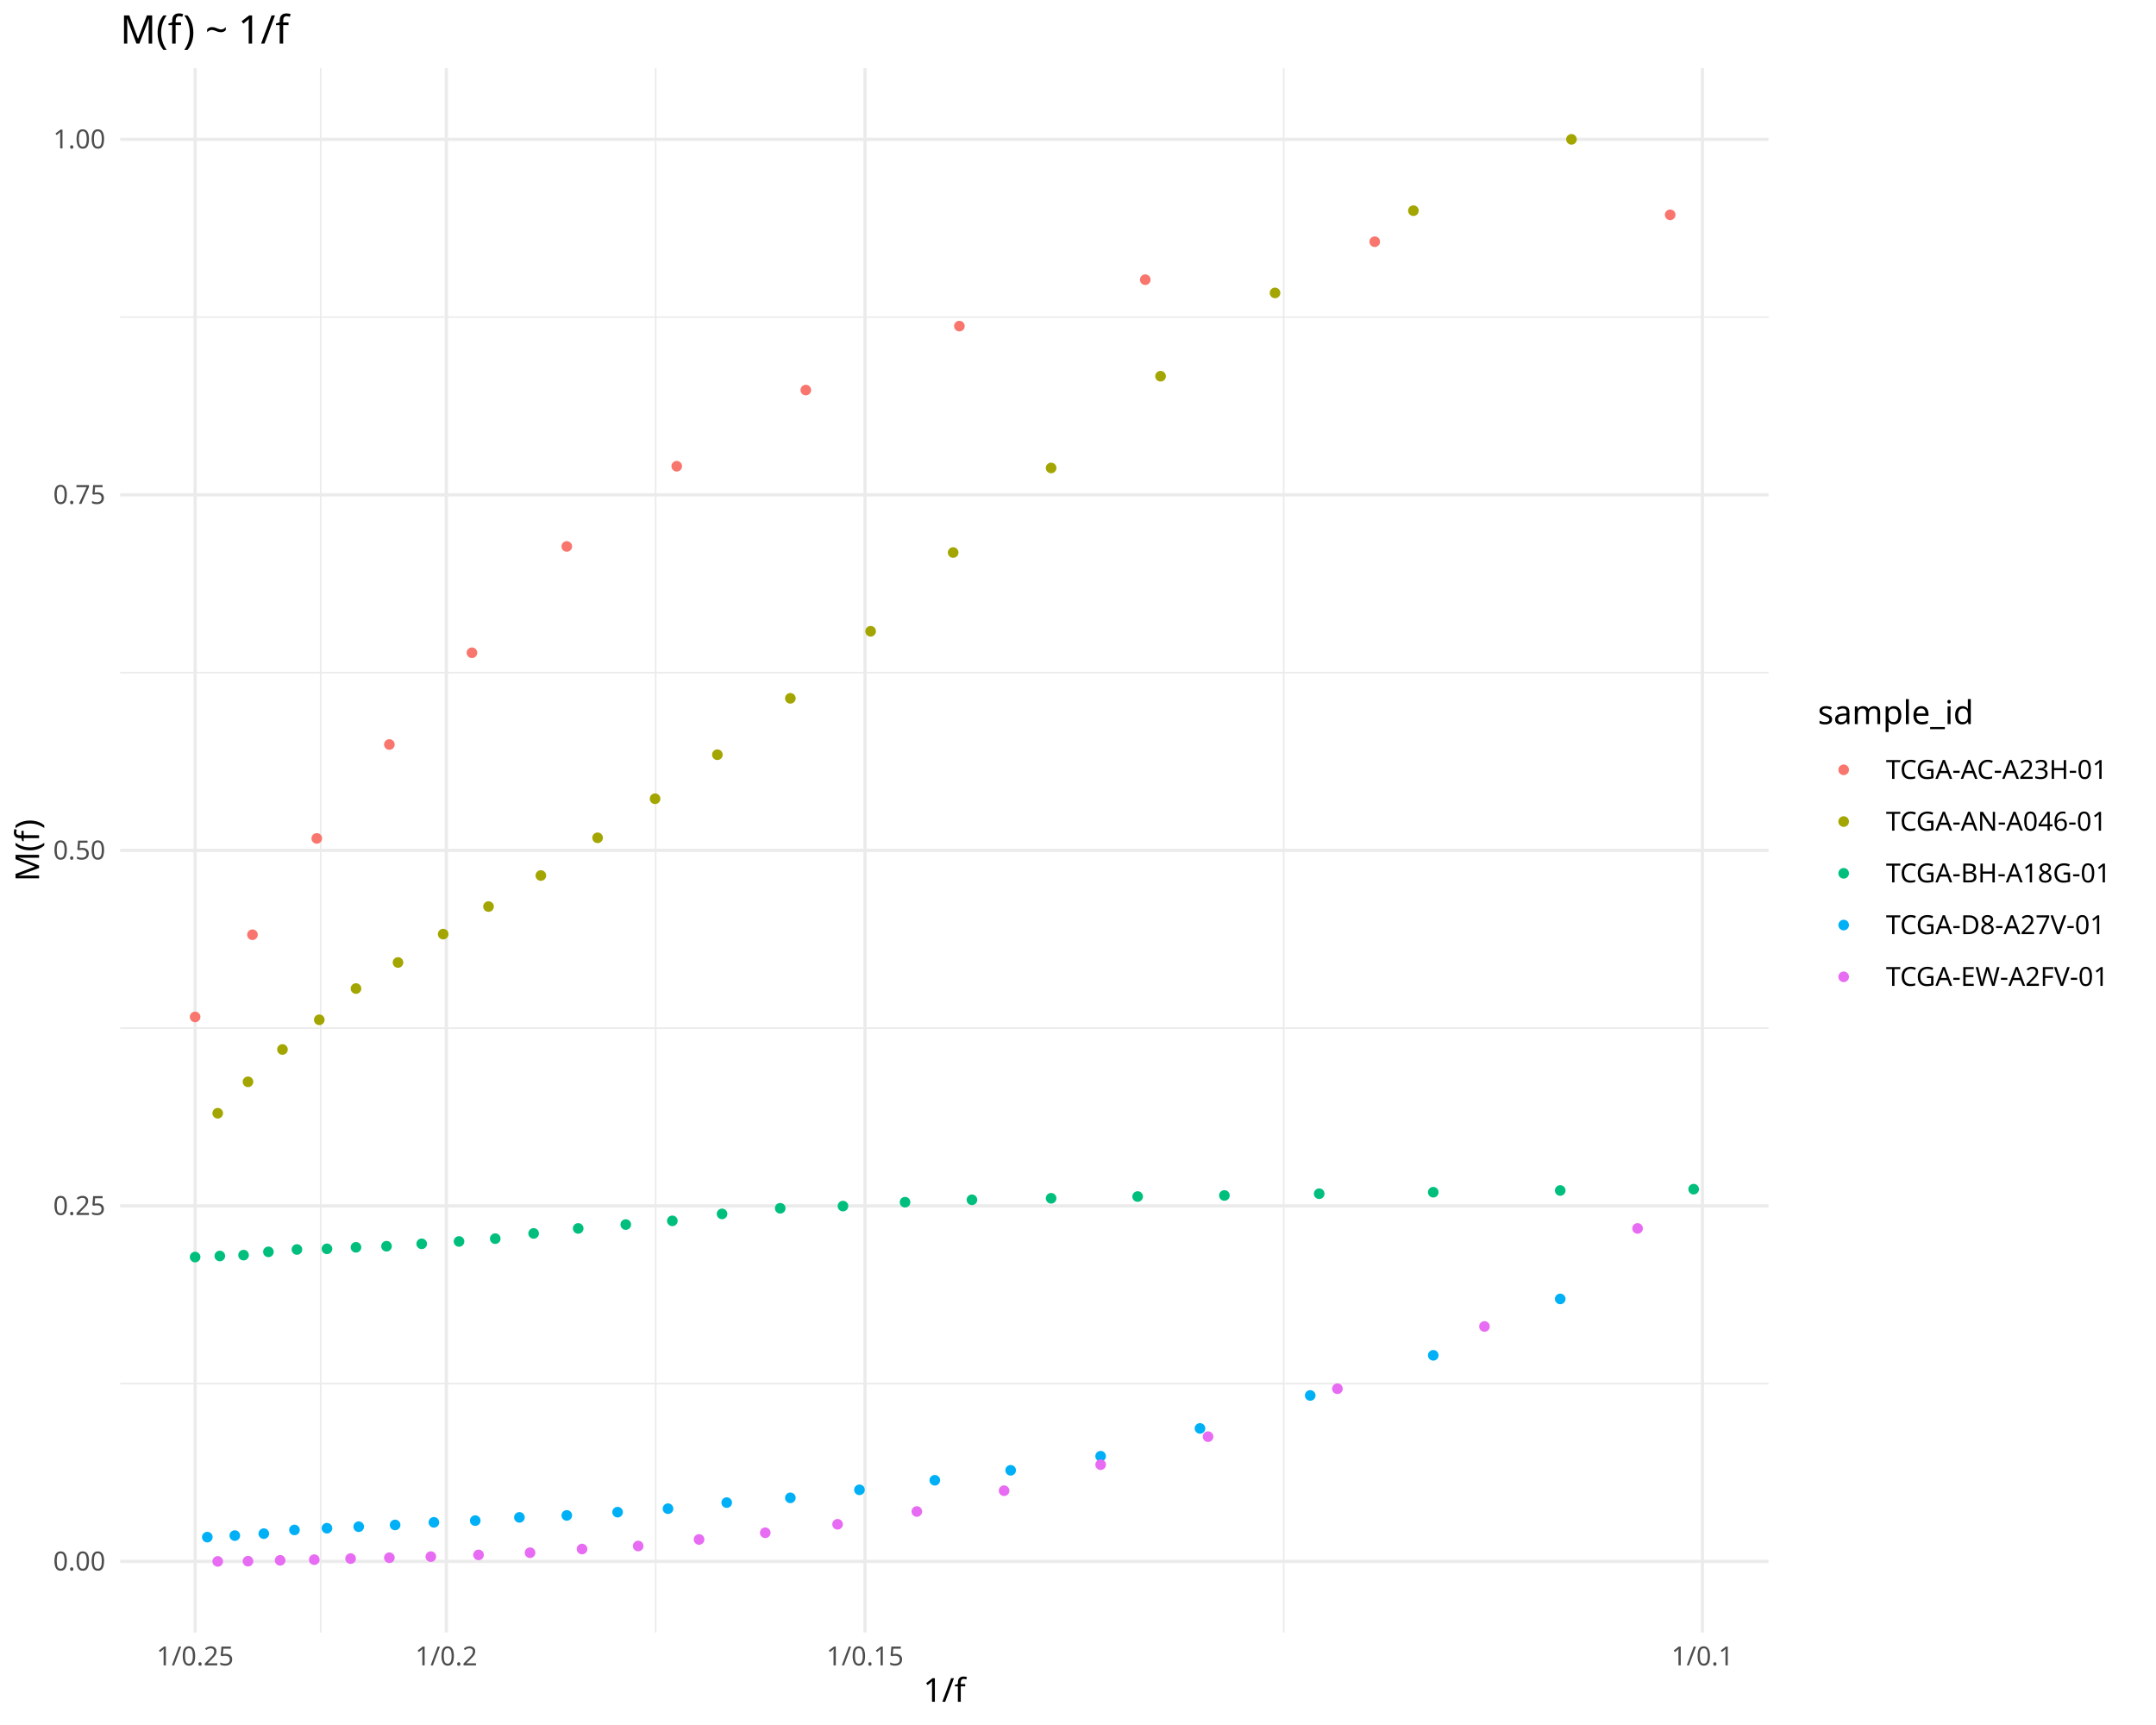
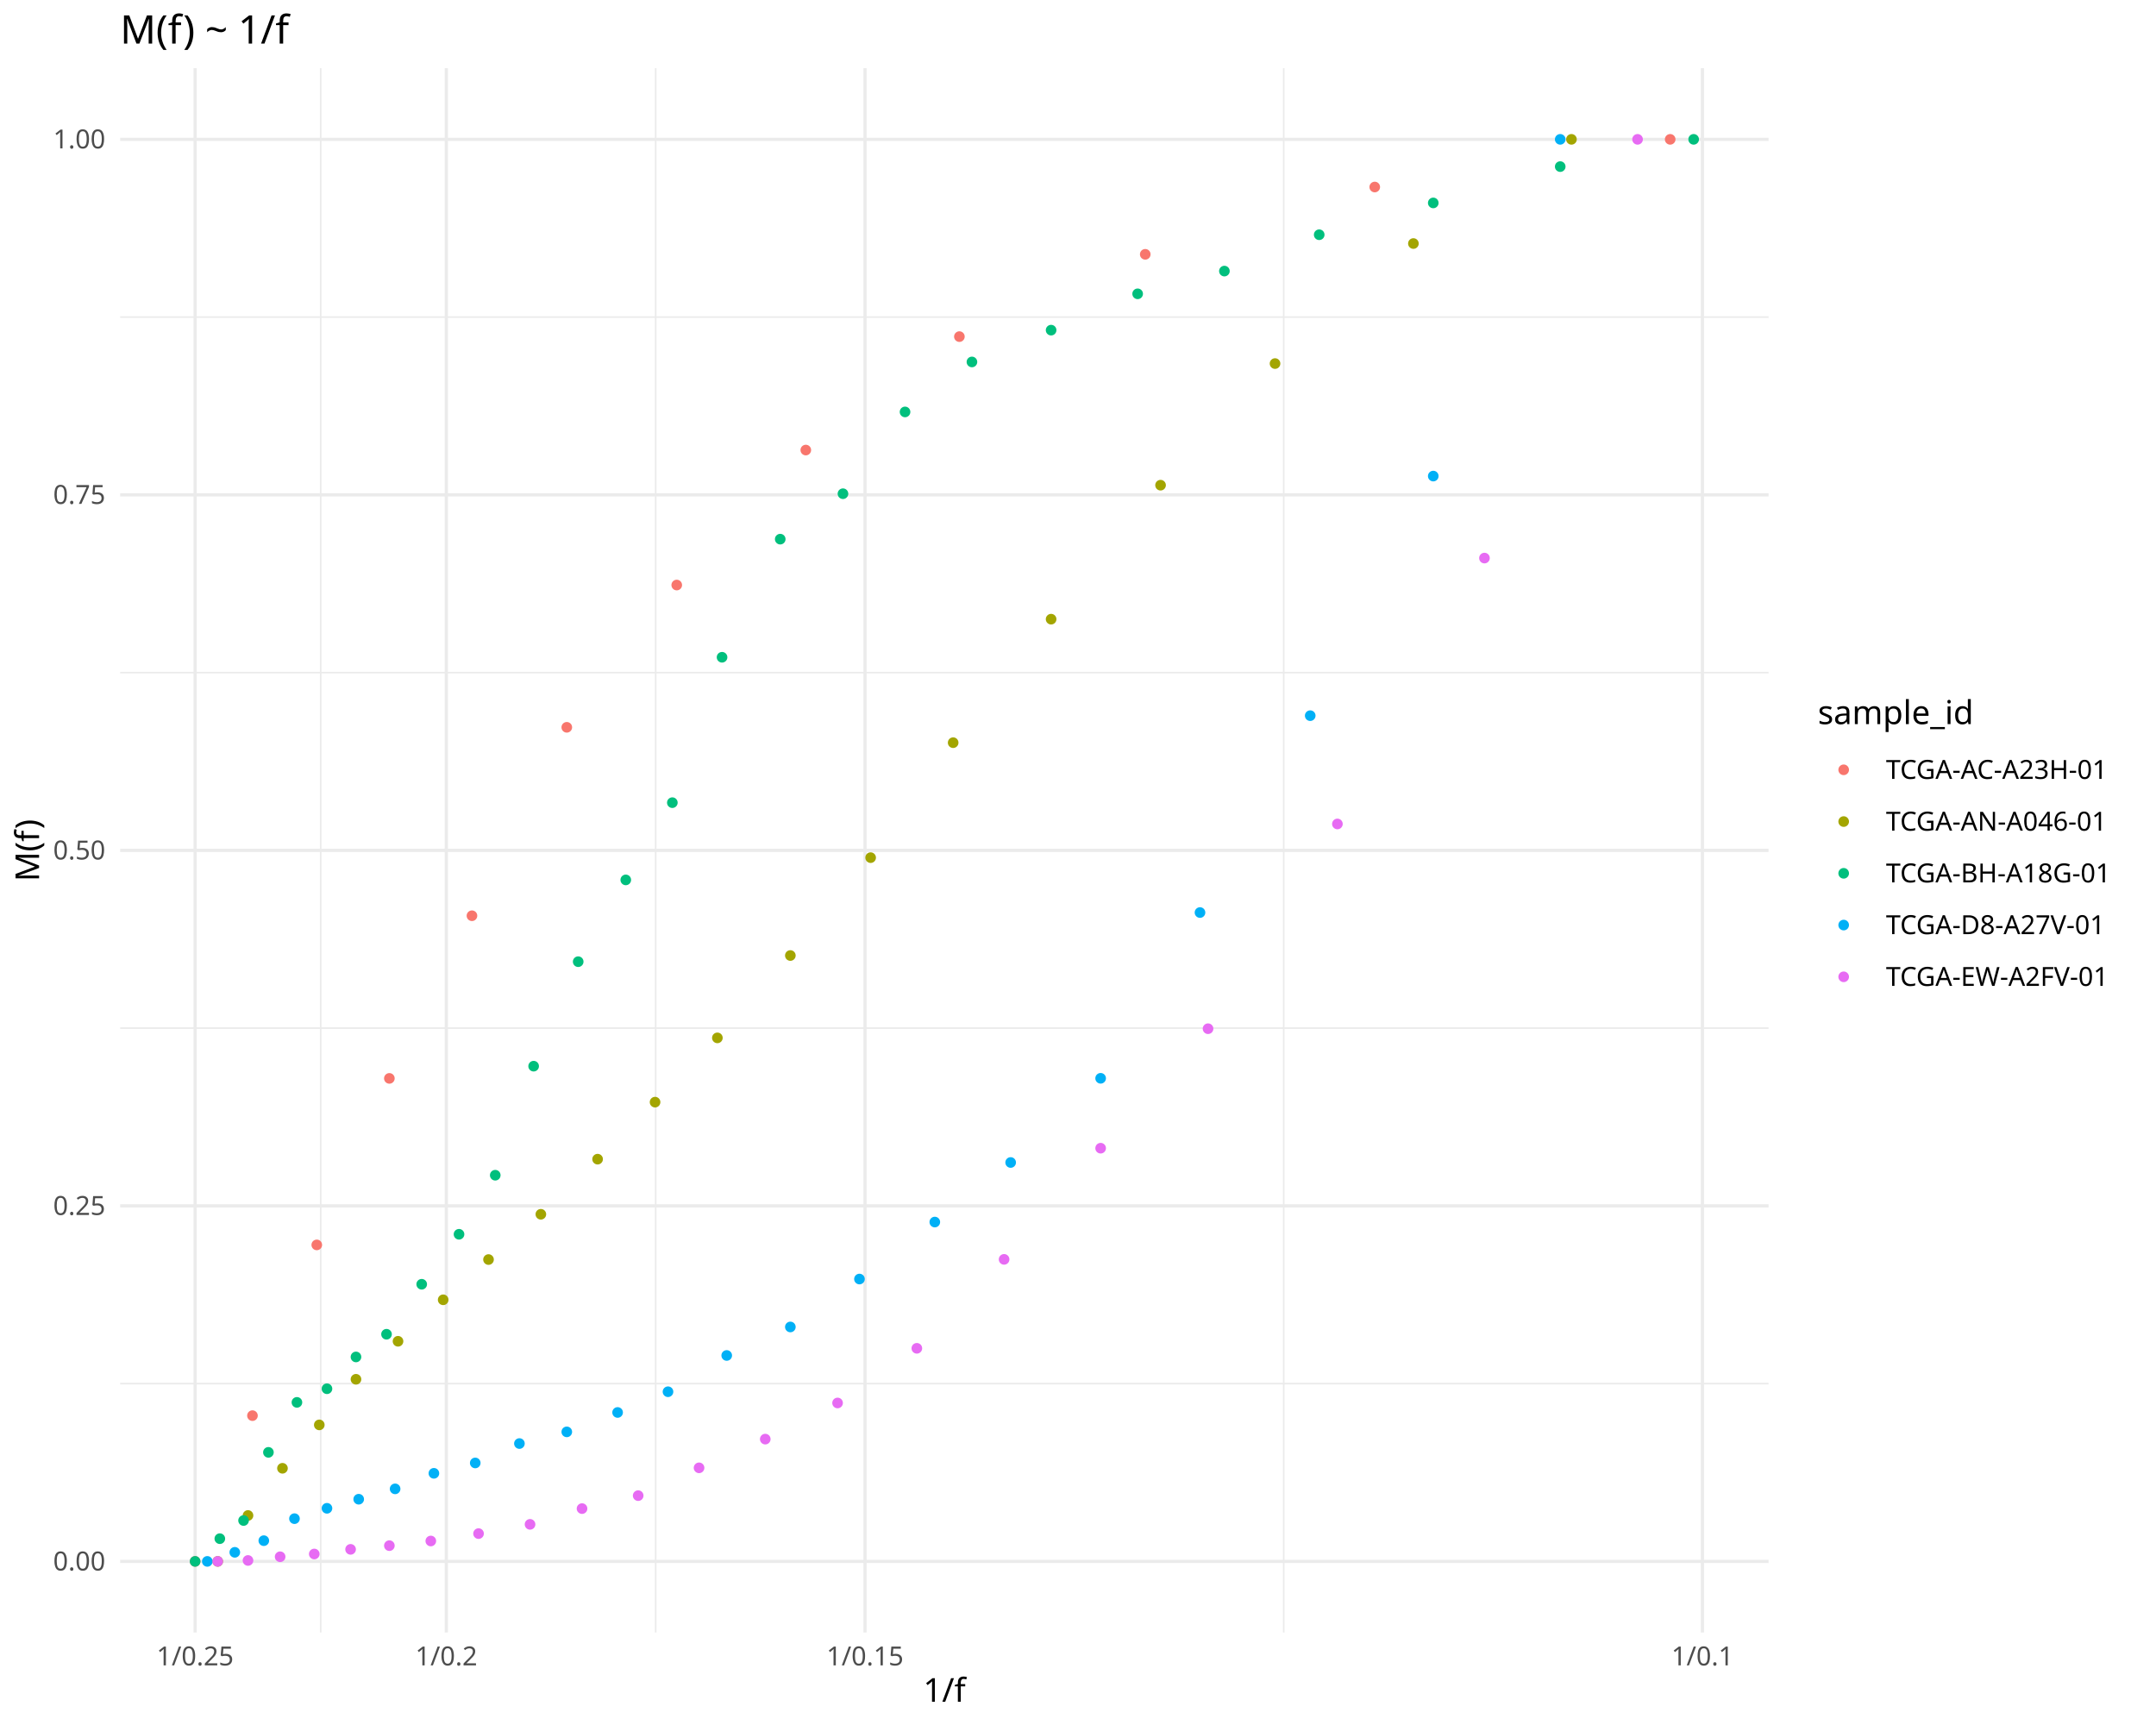
<svg xmlns="http://www.w3.org/2000/svg" class="svglite" data-engine-version="2.0" width="720.00pt" height="576.00pt" viewBox="0 0 720.00 576.00">
  <defs>
    <style type="text/css">
    .svglite line, .svglite polyline, .svglite polygon, .svglite path, .svglite rect, .svglite circle {
      fill: none;
      stroke: #000000;
      stroke-linecap: round;
      stroke-linejoin: round;
      stroke-miterlimit: 10.00;
    }
  </style>
  </defs>
  <rect width="100%" height="100%" style="stroke: none; fill: #FFFFFF;" />
  <defs>
    <clipPath id="cpMC4wMHw3MjAuMDB8MC4wMHw1NzYuMDA=">
      <rect x="0.00" y="0.00" width="720.00" height="576.00" />
    </clipPath>
  </defs>
  <g clip-path="url(#cpMC4wMHw3MjAuMDB8MC4wMHw1NzYuMDA=)">
</g>
  <defs>
    <clipPath id="cpNDAuMTN8NTkwLjYyfDIyLjc4fDU0NS4xMQ==">
      <rect x="40.13" y="22.78" width="550.49" height="522.33" />
    </clipPath>
  </defs>
  <g clip-path="url(#cpNDAuMTN8NTkwLjYyfDIyLjc4fDU0NS4xMQ==)">
    <polyline points="40.13,462.01 590.62,462.01 " style="stroke-width: 0.53; stroke: #EBEBEB; stroke-linecap: butt;" />
    <polyline points="40.13,343.30 590.62,343.30 " style="stroke-width: 0.53; stroke: #EBEBEB; stroke-linecap: butt;" />
    <polyline points="40.13,224.59 590.62,224.59 " style="stroke-width: 0.53; stroke: #EBEBEB; stroke-linecap: butt;" />
    <polyline points="40.13,105.88 590.62,105.88 " style="stroke-width: 0.53; stroke: #EBEBEB; stroke-linecap: butt;" />
    <polyline points="107.10,545.11 107.10,22.78 " style="stroke-width: 0.53; stroke: #EBEBEB; stroke-linecap: butt;" />
    <polyline points="218.96,545.11 218.96,22.78 " style="stroke-width: 0.53; stroke: #EBEBEB; stroke-linecap: butt;" />
    <polyline points="428.70,545.11 428.70,22.78 " style="stroke-width: 0.53; stroke: #EBEBEB; stroke-linecap: butt;" />
    <polyline points="40.13,521.37 590.62,521.37 " style="stroke-width: 1.07; stroke: #EBEBEB; stroke-linecap: butt;" />
    <polyline points="40.13,402.66 590.62,402.66 " style="stroke-width: 1.07; stroke: #EBEBEB; stroke-linecap: butt;" />
    <polyline points="40.13,283.95 590.62,283.95 " style="stroke-width: 1.07; stroke: #EBEBEB; stroke-linecap: butt;" />
    <polyline points="40.13,165.24 590.62,165.24 " style="stroke-width: 1.07; stroke: #EBEBEB; stroke-linecap: butt;" />
    <polyline points="40.13,46.53 590.62,46.53 " style="stroke-width: 1.07; stroke: #EBEBEB; stroke-linecap: butt;" />
    <polyline points="65.16,545.11 65.16,22.78 " style="stroke-width: 1.07; stroke: #EBEBEB; stroke-linecap: butt;" />
    <polyline points="149.05,545.11 149.05,22.78 " style="stroke-width: 1.07; stroke: #EBEBEB; stroke-linecap: butt;" />
    <polyline points="288.88,545.11 288.88,22.78 " style="stroke-width: 1.07; stroke: #EBEBEB; stroke-linecap: butt;" />
    <polyline points="568.53,545.11 568.53,22.78 " style="stroke-width: 1.07; stroke: #EBEBEB; stroke-linecap: butt;" />
-     <circle cx="65.16" cy="339.57" r="1.42" style="stroke-width: 0.71; stroke: #F8766D; fill: #F8766D;" />
-     <circle cx="84.31" cy="312.12" r="1.42" style="stroke-width: 0.71; stroke: #F8766D; fill: #F8766D;" />
-     <circle cx="105.79" cy="279.96" r="1.42" style="stroke-width: 0.71; stroke: #F8766D; fill: #F8766D;" />
-     <circle cx="130.03" cy="248.60" r="1.42" style="stroke-width: 0.71; stroke: #F8766D; fill: #F8766D;" />
-     <circle cx="157.61" cy="217.97" r="1.42" style="stroke-width: 0.71; stroke: #F8766D; fill: #F8766D;" />
-     <circle cx="189.28" cy="182.47" r="1.42" style="stroke-width: 0.71; stroke: #F8766D; fill: #F8766D;" />
-     <circle cx="226.00" cy="155.68" r="1.42" style="stroke-width: 0.71; stroke: #F8766D; fill: #F8766D;" />
-     <circle cx="269.10" cy="130.25" r="1.42" style="stroke-width: 0.71; stroke: #F8766D; fill: #F8766D;" />
-     <circle cx="320.39" cy="108.89" r="1.42" style="stroke-width: 0.71; stroke: #F8766D; fill: #F8766D;" />
-     <circle cx="382.46" cy="93.39" r="1.42" style="stroke-width: 0.71; stroke: #F8766D; fill: #F8766D;" />
-     <circle cx="459.10" cy="80.71" r="1.42" style="stroke-width: 0.71; stroke: #F8766D; fill: #F8766D;" />
-     <circle cx="557.76" cy="71.73" r="1.42" style="stroke-width: 0.71; stroke: #F8766D; fill: #F8766D;" />
-     <circle cx="72.71" cy="371.73" r="1.42" style="stroke-width: 0.71; stroke: #A3A500; fill: #A3A500;" />
-     <circle cx="82.82" cy="361.23" r="1.42" style="stroke-width: 0.71; stroke: #A3A500; fill: #A3A500;" />
-     <circle cx="94.33" cy="350.44" r="1.42" style="stroke-width: 0.71; stroke: #A3A500; fill: #A3A500;" />
-     <circle cx="106.63" cy="340.52" r="1.42" style="stroke-width: 0.71; stroke: #A3A500; fill: #A3A500;" />
-     <circle cx="118.88" cy="330.09" r="1.42" style="stroke-width: 0.71; stroke: #A3A500; fill: #A3A500;" />
-     <circle cx="132.92" cy="321.39" r="1.42" style="stroke-width: 0.71; stroke: #A3A500; fill: #A3A500;" />
-     <circle cx="148.00" cy="311.91" r="1.42" style="stroke-width: 0.71; stroke: #A3A500; fill: #A3A500;" />
-     <circle cx="163.14" cy="302.71" r="1.42" style="stroke-width: 0.71; stroke: #A3A500; fill: #A3A500;" />
-     <circle cx="180.62" cy="292.35" r="1.42" style="stroke-width: 0.71; stroke: #A3A500; fill: #A3A500;" />
-     <circle cx="199.57" cy="279.75" r="1.42" style="stroke-width: 0.71; stroke: #A3A500; fill: #A3A500;" />
-     <circle cx="218.76" cy="266.71" r="1.42" style="stroke-width: 0.71; stroke: #A3A500; fill: #A3A500;" />
-     <circle cx="239.57" cy="252.01" r="1.42" style="stroke-width: 0.71; stroke: #A3A500; fill: #A3A500;" />
-     <circle cx="263.94" cy="233.18" r="1.42" style="stroke-width: 0.71; stroke: #A3A500; fill: #A3A500;" />
-     <circle cx="290.75" cy="210.79" r="1.42" style="stroke-width: 0.71; stroke: #A3A500; fill: #A3A500;" />
-     <circle cx="318.31" cy="184.50" r="1.42" style="stroke-width: 0.71; stroke: #A3A500; fill: #A3A500;" />
-     <circle cx="351.02" cy="156.26" r="1.42" style="stroke-width: 0.71; stroke: #A3A500; fill: #A3A500;" />
-     <circle cx="387.57" cy="125.62" r="1.42" style="stroke-width: 0.71; stroke: #A3A500; fill: #A3A500;" />
-     <circle cx="425.80" cy="97.81" r="1.42" style="stroke-width: 0.71; stroke: #A3A500; fill: #A3A500;" />
-     <circle cx="472.01" cy="70.35" r="1.42" style="stroke-width: 0.71; stroke: #A3A500; fill: #A3A500;" />
+     <circle cx="65.16" cy="521.37" r="1.42" style="stroke-width: 0.71; stroke: #F8766D; fill: #F8766D;" />
+     <circle cx="84.31" cy="472.70" r="1.42" style="stroke-width: 0.71; stroke: #F8766D; fill: #F8766D;" />
+     <circle cx="105.79" cy="415.69" r="1.42" style="stroke-width: 0.71; stroke: #F8766D; fill: #F8766D;" />
+     <circle cx="130.03" cy="360.09" r="1.42" style="stroke-width: 0.71; stroke: #F8766D; fill: #F8766D;" />
+     <circle cx="157.61" cy="305.78" r="1.42" style="stroke-width: 0.71; stroke: #F8766D; fill: #F8766D;" />
+     <circle cx="189.28" cy="242.86" r="1.42" style="stroke-width: 0.71; stroke: #F8766D; fill: #F8766D;" />
+     <circle cx="226.00" cy="195.35" r="1.42" style="stroke-width: 0.71; stroke: #F8766D; fill: #F8766D;" />
+     <circle cx="269.10" cy="150.28" r="1.42" style="stroke-width: 0.71; stroke: #F8766D; fill: #F8766D;" />
+     <circle cx="320.39" cy="112.40" r="1.42" style="stroke-width: 0.71; stroke: #F8766D; fill: #F8766D;" />
+     <circle cx="382.46" cy="84.92" r="1.42" style="stroke-width: 0.71; stroke: #F8766D; fill: #F8766D;" />
+     <circle cx="459.10" cy="62.45" r="1.42" style="stroke-width: 0.71; stroke: #F8766D; fill: #F8766D;" />
+     <circle cx="557.76" cy="46.53" r="1.42" style="stroke-width: 0.71; stroke: #F8766D; fill: #F8766D;" />
+     <circle cx="72.71" cy="521.37" r="1.42" style="stroke-width: 0.71; stroke: #A3A500; fill: #A3A500;" />
+     <circle cx="82.82" cy="506.04" r="1.42" style="stroke-width: 0.71; stroke: #A3A500; fill: #A3A500;" />
+     <circle cx="94.33" cy="490.28" r="1.42" style="stroke-width: 0.71; stroke: #A3A500; fill: #A3A500;" />
+     <circle cx="106.63" cy="475.79" r="1.42" style="stroke-width: 0.71; stroke: #A3A500; fill: #A3A500;" />
+     <circle cx="118.88" cy="460.56" r="1.42" style="stroke-width: 0.71; stroke: #A3A500; fill: #A3A500;" />
+     <circle cx="132.92" cy="447.87" r="1.42" style="stroke-width: 0.71; stroke: #A3A500; fill: #A3A500;" />
+     <circle cx="148.00" cy="434.02" r="1.42" style="stroke-width: 0.71; stroke: #A3A500; fill: #A3A500;" />
+     <circle cx="163.14" cy="420.58" r="1.42" style="stroke-width: 0.71; stroke: #A3A500; fill: #A3A500;" />
+     <circle cx="180.62" cy="405.46" r="1.42" style="stroke-width: 0.71; stroke: #A3A500; fill: #A3A500;" />
+     <circle cx="199.57" cy="387.06" r="1.42" style="stroke-width: 0.71; stroke: #A3A500; fill: #A3A500;" />
+     <circle cx="218.76" cy="368.02" r="1.42" style="stroke-width: 0.71; stroke: #A3A500; fill: #A3A500;" />
+     <circle cx="239.57" cy="346.56" r="1.42" style="stroke-width: 0.71; stroke: #A3A500; fill: #A3A500;" />
+     <circle cx="263.94" cy="319.06" r="1.42" style="stroke-width: 0.71; stroke: #A3A500; fill: #A3A500;" />
+     <circle cx="290.75" cy="286.38" r="1.42" style="stroke-width: 0.71; stroke: #A3A500; fill: #A3A500;" />
+     <circle cx="318.31" cy="247.99" r="1.42" style="stroke-width: 0.71; stroke: #A3A500; fill: #A3A500;" />
+     <circle cx="351.02" cy="206.75" r="1.42" style="stroke-width: 0.71; stroke: #A3A500; fill: #A3A500;" />
+     <circle cx="387.57" cy="162.01" r="1.42" style="stroke-width: 0.71; stroke: #A3A500; fill: #A3A500;" />
+     <circle cx="425.80" cy="121.40" r="1.42" style="stroke-width: 0.71; stroke: #A3A500; fill: #A3A500;" />
+     <circle cx="472.01" cy="81.32" r="1.42" style="stroke-width: 0.71; stroke: #A3A500; fill: #A3A500;" />
    <circle cx="524.79" cy="46.53" r="1.42" style="stroke-width: 0.71; stroke: #A3A500; fill: #A3A500;" />
-     <circle cx="65.16" cy="419.75" r="1.42" style="stroke-width: 0.71; stroke: #00BF7D; fill: #00BF7D;" />
-     <circle cx="73.41" cy="419.39" r="1.42" style="stroke-width: 0.71; stroke: #00BF7D; fill: #00BF7D;" />
-     <circle cx="81.34" cy="419.10" r="1.42" style="stroke-width: 0.71; stroke: #00BF7D; fill: #00BF7D;" />
-     <circle cx="89.64" cy="418.01" r="1.42" style="stroke-width: 0.71; stroke: #00BF7D; fill: #00BF7D;" />
-     <circle cx="99.16" cy="417.22" r="1.42" style="stroke-width: 0.71; stroke: #00BF7D; fill: #00BF7D;" />
-     <circle cx="109.19" cy="417.00" r="1.42" style="stroke-width: 0.71; stroke: #00BF7D; fill: #00BF7D;" />
-     <circle cx="118.88" cy="416.49" r="1.42" style="stroke-width: 0.71; stroke: #00BF7D; fill: #00BF7D;" />
-     <circle cx="129.08" cy="416.13" r="1.42" style="stroke-width: 0.71; stroke: #00BF7D; fill: #00BF7D;" />
-     <circle cx="140.83" cy="415.33" r="1.42" style="stroke-width: 0.71; stroke: #00BF7D; fill: #00BF7D;" />
-     <circle cx="153.29" cy="414.54" r="1.42" style="stroke-width: 0.71; stroke: #00BF7D; fill: #00BF7D;" />
-     <circle cx="165.39" cy="413.60" r="1.42" style="stroke-width: 0.71; stroke: #00BF7D; fill: #00BF7D;" />
-     <circle cx="178.21" cy="411.86" r="1.42" style="stroke-width: 0.71; stroke: #00BF7D; fill: #00BF7D;" />
-     <circle cx="193.09" cy="410.19" r="1.42" style="stroke-width: 0.71; stroke: #00BF7D; fill: #00BF7D;" />
-     <circle cx="208.98" cy="408.89" r="1.42" style="stroke-width: 0.71; stroke: #00BF7D; fill: #00BF7D;" />
-     <circle cx="224.53" cy="407.66" r="1.42" style="stroke-width: 0.71; stroke: #00BF7D; fill: #00BF7D;" />
-     <circle cx="241.13" cy="405.34" r="1.42" style="stroke-width: 0.71; stroke: #00BF7D; fill: #00BF7D;" />
-     <circle cx="260.56" cy="403.46" r="1.42" style="stroke-width: 0.71; stroke: #00BF7D; fill: #00BF7D;" />
-     <circle cx="281.51" cy="402.73" r="1.42" style="stroke-width: 0.71; stroke: #00BF7D; fill: #00BF7D;" />
-     <circle cx="302.24" cy="401.43" r="1.42" style="stroke-width: 0.71; stroke: #00BF7D; fill: #00BF7D;" />
-     <circle cx="324.58" cy="400.63" r="1.42" style="stroke-width: 0.71; stroke: #00BF7D; fill: #00BF7D;" />
-     <circle cx="351.02" cy="400.12" r="1.42" style="stroke-width: 0.71; stroke: #00BF7D; fill: #00BF7D;" />
-     <circle cx="379.92" cy="399.54" r="1.42" style="stroke-width: 0.71; stroke: #00BF7D; fill: #00BF7D;" />
-     <circle cx="408.89" cy="399.18" r="1.42" style="stroke-width: 0.71; stroke: #00BF7D; fill: #00BF7D;" />
-     <circle cx="440.55" cy="398.60" r="1.42" style="stroke-width: 0.71; stroke: #00BF7D; fill: #00BF7D;" />
-     <circle cx="478.64" cy="398.10" r="1.42" style="stroke-width: 0.71; stroke: #00BF7D; fill: #00BF7D;" />
-     <circle cx="521.04" cy="397.52" r="1.42" style="stroke-width: 0.71; stroke: #00BF7D; fill: #00BF7D;" />
-     <circle cx="565.60" cy="397.08" r="1.42" style="stroke-width: 0.71; stroke: #00BF7D; fill: #00BF7D;" />
-     <circle cx="69.23" cy="513.26" r="1.42" style="stroke-width: 0.71; stroke: #00B0F6; fill: #00B0F6;" />
-     <circle cx="78.41" cy="512.75" r="1.42" style="stroke-width: 0.71; stroke: #00B0F6; fill: #00B0F6;" />
-     <circle cx="88.10" cy="512.10" r="1.42" style="stroke-width: 0.71; stroke: #00B0F6; fill: #00B0F6;" />
-     <circle cx="98.34" cy="510.87" r="1.42" style="stroke-width: 0.71; stroke: #00B0F6; fill: #00B0F6;" />
-     <circle cx="109.19" cy="510.29" r="1.42" style="stroke-width: 0.71; stroke: #00B0F6; fill: #00B0F6;" />
-     <circle cx="119.79" cy="509.78" r="1.42" style="stroke-width: 0.71; stroke: #00B0F6; fill: #00B0F6;" />
-     <circle cx="131.95" cy="509.20" r="1.42" style="stroke-width: 0.71; stroke: #00B0F6; fill: #00B0F6;" />
-     <circle cx="144.90" cy="508.33" r="1.42" style="stroke-width: 0.71; stroke: #00B0F6; fill: #00B0F6;" />
-     <circle cx="158.71" cy="507.75" r="1.42" style="stroke-width: 0.71; stroke: #00B0F6; fill: #00B0F6;" />
-     <circle cx="173.46" cy="506.67" r="1.42" style="stroke-width: 0.71; stroke: #00B0F6; fill: #00B0F6;" />
-     <circle cx="189.28" cy="506.02" r="1.42" style="stroke-width: 0.71; stroke: #00B0F6; fill: #00B0F6;" />
-     <circle cx="206.25" cy="504.93" r="1.42" style="stroke-width: 0.71; stroke: #00B0F6; fill: #00B0F6;" />
-     <circle cx="223.08" cy="503.77" r="1.42" style="stroke-width: 0.71; stroke: #00B0F6; fill: #00B0F6;" />
-     <circle cx="242.69" cy="501.74" r="1.42" style="stroke-width: 0.71; stroke: #00B0F6; fill: #00B0F6;" />
-     <circle cx="263.94" cy="500.15" r="1.42" style="stroke-width: 0.71; stroke: #00B0F6; fill: #00B0F6;" />
-     <circle cx="287.02" cy="497.47" r="1.42" style="stroke-width: 0.71; stroke: #00B0F6; fill: #00B0F6;" />
-     <circle cx="312.18" cy="494.28" r="1.42" style="stroke-width: 0.71; stroke: #00B0F6; fill: #00B0F6;" />
-     <circle cx="337.51" cy="490.95" r="1.42" style="stroke-width: 0.71; stroke: #00B0F6; fill: #00B0F6;" />
-     <circle cx="367.56" cy="486.24" r="1.42" style="stroke-width: 0.71; stroke: #00B0F6; fill: #00B0F6;" />
-     <circle cx="400.74" cy="476.97" r="1.42" style="stroke-width: 0.71; stroke: #00B0F6; fill: #00B0F6;" />
-     <circle cx="437.55" cy="465.96" r="1.42" style="stroke-width: 0.71; stroke: #00B0F6; fill: #00B0F6;" />
-     <circle cx="478.64" cy="452.56" r="1.42" style="stroke-width: 0.71; stroke: #00B0F6; fill: #00B0F6;" />
-     <circle cx="521.04" cy="433.73" r="1.42" style="stroke-width: 0.71; stroke: #00B0F6; fill: #00B0F6;" />
+     <circle cx="65.16" cy="521.37" r="1.42" style="stroke-width: 0.71; stroke: #00BF7D; fill: #00BF7D;" />
+     <circle cx="73.41" cy="513.78" r="1.42" style="stroke-width: 0.71; stroke: #00BF7D; fill: #00BF7D;" />
+     <circle cx="81.34" cy="507.72" r="1.42" style="stroke-width: 0.71; stroke: #00BF7D; fill: #00BF7D;" />
+     <circle cx="89.64" cy="484.96" r="1.42" style="stroke-width: 0.71; stroke: #00BF7D; fill: #00BF7D;" />
+     <circle cx="99.16" cy="468.27" r="1.42" style="stroke-width: 0.71; stroke: #00BF7D; fill: #00BF7D;" />
+     <circle cx="109.19" cy="463.72" r="1.42" style="stroke-width: 0.71; stroke: #00BF7D; fill: #00BF7D;" />
+     <circle cx="118.88" cy="453.10" r="1.42" style="stroke-width: 0.71; stroke: #00BF7D; fill: #00BF7D;" />
+     <circle cx="129.08" cy="445.52" r="1.42" style="stroke-width: 0.71; stroke: #00BF7D; fill: #00BF7D;" />
+     <circle cx="140.83" cy="428.83" r="1.42" style="stroke-width: 0.71; stroke: #00BF7D; fill: #00BF7D;" />
+     <circle cx="153.29" cy="412.14" r="1.42" style="stroke-width: 0.71; stroke: #00BF7D; fill: #00BF7D;" />
+     <circle cx="165.39" cy="392.42" r="1.42" style="stroke-width: 0.71; stroke: #00BF7D; fill: #00BF7D;" />
+     <circle cx="178.21" cy="356.01" r="1.42" style="stroke-width: 0.71; stroke: #00BF7D; fill: #00BF7D;" />
+     <circle cx="193.09" cy="321.12" r="1.42" style="stroke-width: 0.71; stroke: #00BF7D; fill: #00BF7D;" />
+     <circle cx="208.98" cy="293.81" r="1.42" style="stroke-width: 0.71; stroke: #00BF7D; fill: #00BF7D;" />
+     <circle cx="224.53" cy="268.02" r="1.42" style="stroke-width: 0.71; stroke: #00BF7D; fill: #00BF7D;" />
+     <circle cx="241.13" cy="219.47" r="1.42" style="stroke-width: 0.71; stroke: #00BF7D; fill: #00BF7D;" />
+     <circle cx="260.56" cy="180.03" r="1.42" style="stroke-width: 0.71; stroke: #00BF7D; fill: #00BF7D;" />
+     <circle cx="281.51" cy="164.86" r="1.42" style="stroke-width: 0.71; stroke: #00BF7D; fill: #00BF7D;" />
+     <circle cx="302.24" cy="137.55" r="1.42" style="stroke-width: 0.71; stroke: #00BF7D; fill: #00BF7D;" />
+     <circle cx="324.58" cy="120.86" r="1.42" style="stroke-width: 0.71; stroke: #00BF7D; fill: #00BF7D;" />
+     <circle cx="351.02" cy="110.24" r="1.42" style="stroke-width: 0.71; stroke: #00BF7D; fill: #00BF7D;" />
+     <circle cx="379.92" cy="98.11" r="1.42" style="stroke-width: 0.71; stroke: #00BF7D; fill: #00BF7D;" />
+     <circle cx="408.89" cy="90.52" r="1.42" style="stroke-width: 0.71; stroke: #00BF7D; fill: #00BF7D;" />
+     <circle cx="440.55" cy="78.38" r="1.42" style="stroke-width: 0.71; stroke: #00BF7D; fill: #00BF7D;" />
+     <circle cx="478.64" cy="67.76" r="1.42" style="stroke-width: 0.71; stroke: #00BF7D; fill: #00BF7D;" />
+     <circle cx="521.04" cy="55.63" r="1.42" style="stroke-width: 0.71; stroke: #00BF7D; fill: #00BF7D;" />
+     <circle cx="565.60" cy="46.53" r="1.42" style="stroke-width: 0.71; stroke: #00BF7D; fill: #00BF7D;" />
+     <circle cx="69.23" cy="521.37" r="1.42" style="stroke-width: 0.71; stroke: #00B0F6; fill: #00B0F6;" />
+     <circle cx="78.41" cy="518.34" r="1.42" style="stroke-width: 0.71; stroke: #00B0F6; fill: #00B0F6;" />
+     <circle cx="88.10" cy="514.45" r="1.42" style="stroke-width: 0.71; stroke: #00B0F6; fill: #00B0F6;" />
+     <circle cx="98.34" cy="507.10" r="1.42" style="stroke-width: 0.71; stroke: #00B0F6; fill: #00B0F6;" />
+     <circle cx="109.19" cy="503.64" r="1.42" style="stroke-width: 0.71; stroke: #00B0F6; fill: #00B0F6;" />
+     <circle cx="119.79" cy="500.61" r="1.42" style="stroke-width: 0.71; stroke: #00B0F6; fill: #00B0F6;" />
+     <circle cx="131.95" cy="497.15" r="1.42" style="stroke-width: 0.71; stroke: #00B0F6; fill: #00B0F6;" />
+     <circle cx="144.90" cy="491.96" r="1.42" style="stroke-width: 0.71; stroke: #00B0F6; fill: #00B0F6;" />
+     <circle cx="158.71" cy="488.50" r="1.42" style="stroke-width: 0.71; stroke: #00B0F6; fill: #00B0F6;" />
+     <circle cx="173.46" cy="482.02" r="1.42" style="stroke-width: 0.71; stroke: #00B0F6; fill: #00B0F6;" />
+     <circle cx="189.28" cy="478.12" r="1.42" style="stroke-width: 0.71; stroke: #00B0F6; fill: #00B0F6;" />
+     <circle cx="206.25" cy="471.64" r="1.42" style="stroke-width: 0.71; stroke: #00B0F6; fill: #00B0F6;" />
+     <circle cx="223.08" cy="464.72" r="1.42" style="stroke-width: 0.71; stroke: #00B0F6; fill: #00B0F6;" />
+     <circle cx="242.69" cy="452.61" r="1.42" style="stroke-width: 0.71; stroke: #00B0F6; fill: #00B0F6;" />
+     <circle cx="263.94" cy="443.09" r="1.42" style="stroke-width: 0.71; stroke: #00B0F6; fill: #00B0F6;" />
+     <circle cx="287.02" cy="427.09" r="1.42" style="stroke-width: 0.71; stroke: #00B0F6; fill: #00B0F6;" />
+     <circle cx="312.18" cy="408.06" r="1.42" style="stroke-width: 0.71; stroke: #00B0F6; fill: #00B0F6;" />
+     <circle cx="337.51" cy="388.17" r="1.42" style="stroke-width: 0.71; stroke: #00B0F6; fill: #00B0F6;" />
+     <circle cx="367.56" cy="360.06" r="1.42" style="stroke-width: 0.71; stroke: #00B0F6; fill: #00B0F6;" />
+     <circle cx="400.74" cy="304.71" r="1.42" style="stroke-width: 0.71; stroke: #00B0F6; fill: #00B0F6;" />
+     <circle cx="437.55" cy="238.97" r="1.42" style="stroke-width: 0.71; stroke: #00B0F6; fill: #00B0F6;" />
+     <circle cx="478.64" cy="158.97" r="1.42" style="stroke-width: 0.71; stroke: #00B0F6; fill: #00B0F6;" />
+     <circle cx="521.04" cy="46.53" r="1.42" style="stroke-width: 0.71; stroke: #00B0F6; fill: #00B0F6;" />
    <circle cx="72.71" cy="521.37" r="1.42" style="stroke-width: 0.71; stroke: #E76BF3; fill: #E76BF3;" />
-     <circle cx="82.82" cy="521.30" r="1.42" style="stroke-width: 0.71; stroke: #E76BF3; fill: #E76BF3;" />
-     <circle cx="93.55" cy="521.01" r="1.42" style="stroke-width: 0.71; stroke: #E76BF3; fill: #E76BF3;" />
-     <circle cx="104.95" cy="520.79" r="1.42" style="stroke-width: 0.71; stroke: #E76BF3; fill: #E76BF3;" />
-     <circle cx="117.08" cy="520.43" r="1.42" style="stroke-width: 0.71; stroke: #E76BF3; fill: #E76BF3;" />
-     <circle cx="130.03" cy="520.14" r="1.42" style="stroke-width: 0.71; stroke: #E76BF3; fill: #E76BF3;" />
-     <circle cx="143.87" cy="519.78" r="1.42" style="stroke-width: 0.71; stroke: #E76BF3; fill: #E76BF3;" />
-     <circle cx="159.81" cy="519.20" r="1.42" style="stroke-width: 0.71; stroke: #E76BF3; fill: #E76BF3;" />
-     <circle cx="177.01" cy="518.47" r="1.42" style="stroke-width: 0.71; stroke: #E76BF3; fill: #E76BF3;" />
-     <circle cx="194.37" cy="517.24" r="1.42" style="stroke-width: 0.71; stroke: #E76BF3; fill: #E76BF3;" />
-     <circle cx="213.12" cy="516.23" r="1.42" style="stroke-width: 0.71; stroke: #E76BF3; fill: #E76BF3;" />
-     <circle cx="233.45" cy="514.05" r="1.42" style="stroke-width: 0.71; stroke: #E76BF3; fill: #E76BF3;" />
-     <circle cx="255.56" cy="511.81" r="1.42" style="stroke-width: 0.71; stroke: #E76BF3; fill: #E76BF3;" />
-     <circle cx="279.71" cy="508.98" r="1.42" style="stroke-width: 0.71; stroke: #E76BF3; fill: #E76BF3;" />
-     <circle cx="306.18" cy="504.71" r="1.42" style="stroke-width: 0.71; stroke: #E76BF3; fill: #E76BF3;" />
-     <circle cx="335.32" cy="497.76" r="1.42" style="stroke-width: 0.71; stroke: #E76BF3; fill: #E76BF3;" />
-     <circle cx="367.56" cy="489.07" r="1.42" style="stroke-width: 0.71; stroke: #E76BF3; fill: #E76BF3;" />
-     <circle cx="403.43" cy="479.72" r="1.42" style="stroke-width: 0.71; stroke: #E76BF3; fill: #E76BF3;" />
-     <circle cx="446.63" cy="463.72" r="1.42" style="stroke-width: 0.71; stroke: #E76BF3; fill: #E76BF3;" />
-     <circle cx="495.74" cy="442.93" r="1.42" style="stroke-width: 0.71; stroke: #E76BF3; fill: #E76BF3;" />
-     <circle cx="546.87" cy="410.19" r="1.42" style="stroke-width: 0.71; stroke: #E76BF3; fill: #E76BF3;" />
+     <circle cx="82.82" cy="521.06" r="1.42" style="stroke-width: 0.71; stroke: #E76BF3; fill: #E76BF3;" />
+     <circle cx="93.55" cy="519.82" r="1.42" style="stroke-width: 0.71; stroke: #E76BF3; fill: #E76BF3;" />
+     <circle cx="104.95" cy="518.90" r="1.42" style="stroke-width: 0.71; stroke: #E76BF3; fill: #E76BF3;" />
+     <circle cx="117.08" cy="517.35" r="1.42" style="stroke-width: 0.71; stroke: #E76BF3; fill: #E76BF3;" />
+     <circle cx="130.03" cy="516.11" r="1.42" style="stroke-width: 0.71; stroke: #E76BF3; fill: #E76BF3;" />
+     <circle cx="143.87" cy="514.56" r="1.42" style="stroke-width: 0.71; stroke: #E76BF3; fill: #E76BF3;" />
+     <circle cx="159.81" cy="512.09" r="1.42" style="stroke-width: 0.71; stroke: #E76BF3; fill: #E76BF3;" />
+     <circle cx="177.01" cy="509.00" r="1.42" style="stroke-width: 0.71; stroke: #E76BF3; fill: #E76BF3;" />
+     <circle cx="194.37" cy="503.74" r="1.42" style="stroke-width: 0.71; stroke: #E76BF3; fill: #E76BF3;" />
+     <circle cx="213.12" cy="499.41" r="1.42" style="stroke-width: 0.71; stroke: #E76BF3; fill: #E76BF3;" />
+     <circle cx="233.45" cy="490.13" r="1.42" style="stroke-width: 0.71; stroke: #E76BF3; fill: #E76BF3;" />
+     <circle cx="255.56" cy="480.54" r="1.42" style="stroke-width: 0.71; stroke: #E76BF3; fill: #E76BF3;" />
+     <circle cx="279.71" cy="468.47" r="1.42" style="stroke-width: 0.71; stroke: #E76BF3; fill: #E76BF3;" />
+     <circle cx="306.18" cy="450.22" r="1.42" style="stroke-width: 0.71; stroke: #E76BF3; fill: #E76BF3;" />
+     <circle cx="335.32" cy="420.52" r="1.42" style="stroke-width: 0.71; stroke: #E76BF3; fill: #E76BF3;" />
+     <circle cx="367.56" cy="383.40" r="1.42" style="stroke-width: 0.71; stroke: #E76BF3; fill: #E76BF3;" />
+     <circle cx="403.43" cy="343.50" r="1.42" style="stroke-width: 0.71; stroke: #E76BF3; fill: #E76BF3;" />
+     <circle cx="446.63" cy="275.13" r="1.42" style="stroke-width: 0.71; stroke: #E76BF3; fill: #E76BF3;" />
+     <circle cx="495.74" cy="186.35" r="1.42" style="stroke-width: 0.71; stroke: #E76BF3; fill: #E76BF3;" />
+     <circle cx="546.87" cy="46.53" r="1.42" style="stroke-width: 0.71; stroke: #E76BF3; fill: #E76BF3;" />
  </g>
  <g clip-path="url(#cpMC4wMHw3MjAuMDB8MC4wMHw1NzYuMDA=)">
    <text x="35.20" y="524.40" text-anchor="end" style="font-size: 8.80px; fill: #4D4D4D; font-family: sans;" textLength="17.13px" lengthAdjust="spacingAndGlyphs">0.00</text>
    <text x="35.20" y="405.69" text-anchor="end" style="font-size: 8.80px; fill: #4D4D4D; font-family: sans;" textLength="17.13px" lengthAdjust="spacingAndGlyphs">0.25</text>
    <text x="35.20" y="286.98" text-anchor="end" style="font-size: 8.80px; fill: #4D4D4D; font-family: sans;" textLength="17.13px" lengthAdjust="spacingAndGlyphs">0.50</text>
    <text x="35.20" y="168.26" text-anchor="end" style="font-size: 8.80px; fill: #4D4D4D; font-family: sans;" textLength="17.13px" lengthAdjust="spacingAndGlyphs">0.75</text>
    <text x="35.20" y="49.55" text-anchor="end" style="font-size: 8.80px; fill: #4D4D4D; font-family: sans;" textLength="17.13px" lengthAdjust="spacingAndGlyphs">1.00</text>
    <text x="65.16" y="556.10" text-anchor="middle" style="font-size: 8.80px; fill: #4D4D4D; font-family: sans;" textLength="24.47px" lengthAdjust="spacingAndGlyphs">1/0.25</text>
    <text x="149.05" y="556.10" text-anchor="middle" style="font-size: 8.80px; fill: #4D4D4D; font-family: sans;" textLength="19.57px" lengthAdjust="spacingAndGlyphs">1/0.2</text>
    <text x="288.88" y="556.10" text-anchor="middle" style="font-size: 8.80px; fill: #4D4D4D; font-family: sans;" textLength="24.47px" lengthAdjust="spacingAndGlyphs">1/0.15</text>
    <text x="568.53" y="556.10" text-anchor="middle" style="font-size: 8.80px; fill: #4D4D4D; font-family: sans;" textLength="19.57px" lengthAdjust="spacingAndGlyphs">1/0.1</text>
    <text x="315.38" y="568.24" text-anchor="middle" style="font-size: 11.00px; font-family: sans;" textLength="12.23px" lengthAdjust="spacingAndGlyphs">1/f</text>
    <text transform="translate(13.05,283.95) rotate(-90)" text-anchor="middle" style="font-size: 11.00px; font-family: sans;" textLength="19.55px" lengthAdjust="spacingAndGlyphs">M(f)</text>
    <text x="607.06" y="241.79" style="font-size: 11.00px; font-family: sans;" textLength="50.15px" lengthAdjust="spacingAndGlyphs">sample_id</text>
    <circle cx="615.70" cy="257.05" r="1.42" style="stroke-width: 0.71; stroke: #F8766D; fill: #F8766D;" />
    <circle cx="615.70" cy="274.33" r="1.42" style="stroke-width: 0.71; stroke: #A3A500; fill: #A3A500;" />
    <circle cx="615.70" cy="291.61" r="1.42" style="stroke-width: 0.71; stroke: #00BF7D; fill: #00BF7D;" />
    <circle cx="615.70" cy="308.89" r="1.42" style="stroke-width: 0.71; stroke: #00B0F6; fill: #00B0F6;" />
    <circle cx="615.70" cy="326.17" r="1.42" style="stroke-width: 0.71; stroke: #E76BF3; fill: #E76BF3;" />
    <text x="629.82" y="260.08" style="font-size: 8.80px; font-family: sans;" textLength="77.28px" lengthAdjust="spacingAndGlyphs">TCGA-AC-A23H-01</text>
    <text x="629.82" y="277.36" style="font-size: 8.80px; font-family: sans;" textLength="75.82px" lengthAdjust="spacingAndGlyphs">TCGA-AN-A046-01</text>
    <text x="629.82" y="294.64" style="font-size: 8.80px; font-family: sans;" textLength="77.77px" lengthAdjust="spacingAndGlyphs">TCGA-BH-A18G-01</text>
    <text x="629.82" y="311.92" style="font-size: 8.80px; font-family: sans;" textLength="75.82px" lengthAdjust="spacingAndGlyphs">TCGA-D8-A27V-01</text>
    <text x="629.82" y="329.20" style="font-size: 8.80px; font-family: sans;" textLength="79.22px" lengthAdjust="spacingAndGlyphs">TCGA-EW-A2FV-01</text>
    <text x="40.13" y="14.56" style="font-size: 13.20px; font-family: sans;" textLength="53.18px" lengthAdjust="spacingAndGlyphs">M(f) ~ 1/f</text>
  </g>
</svg>
